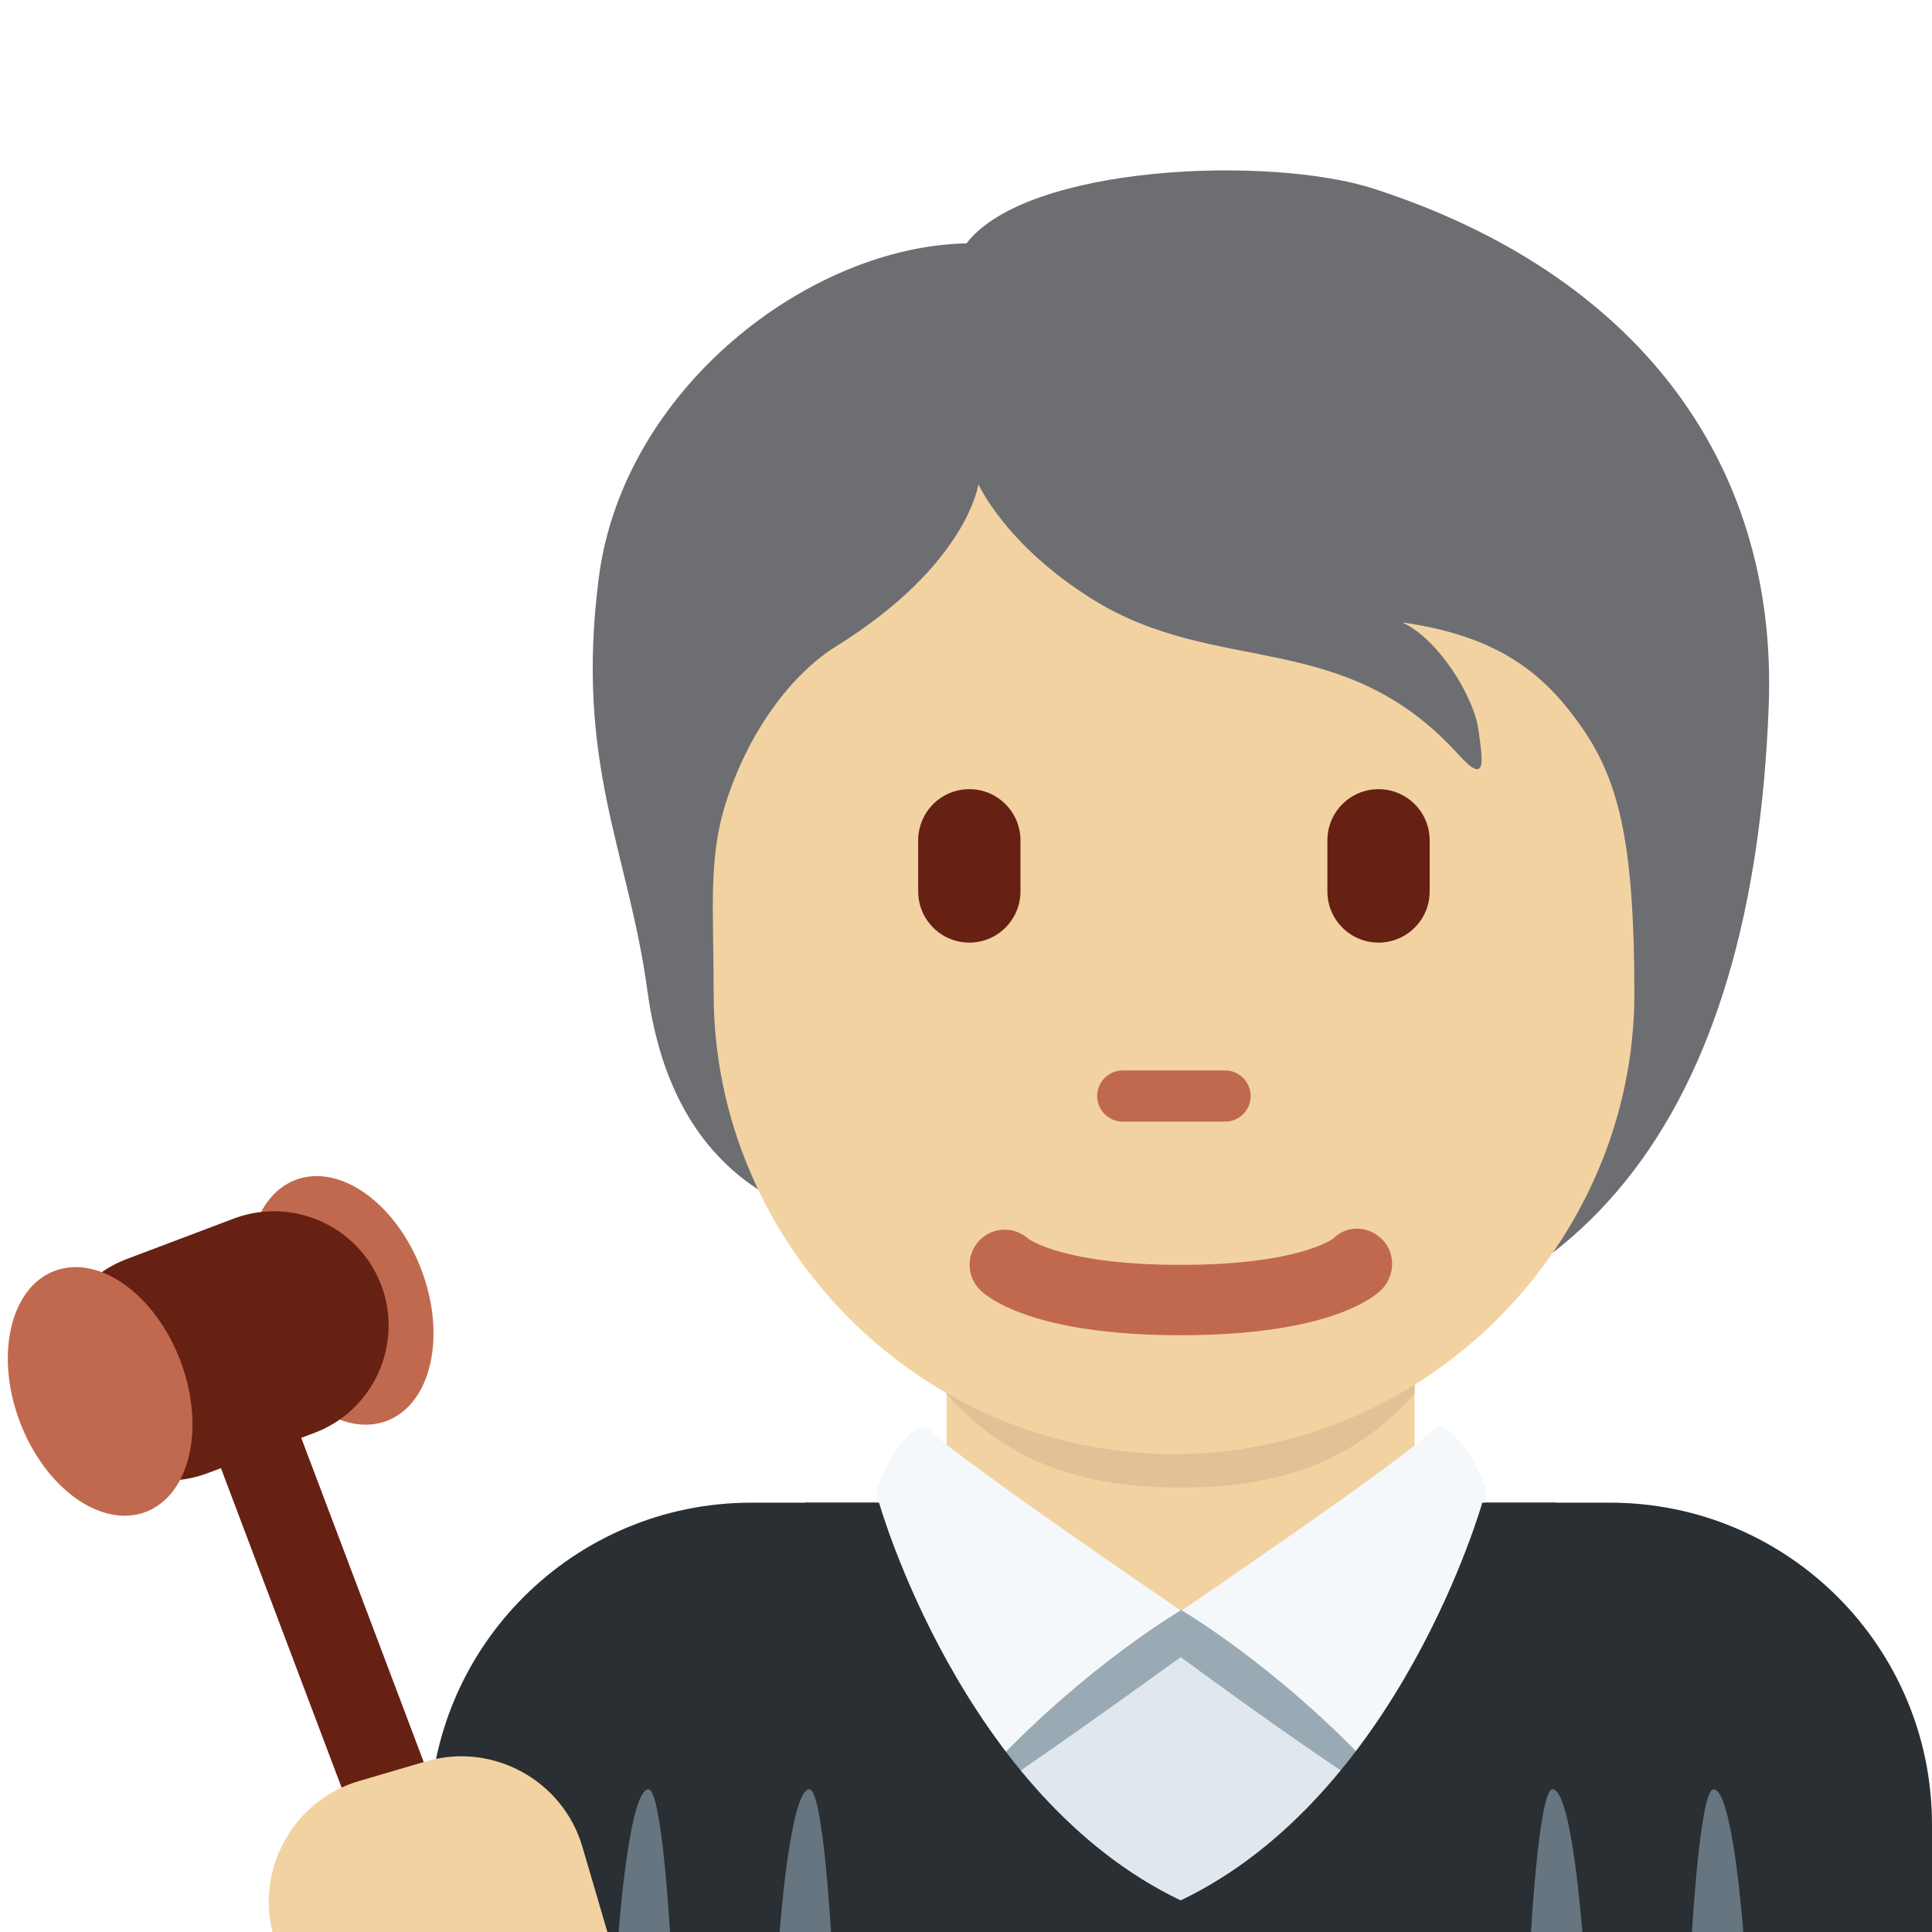
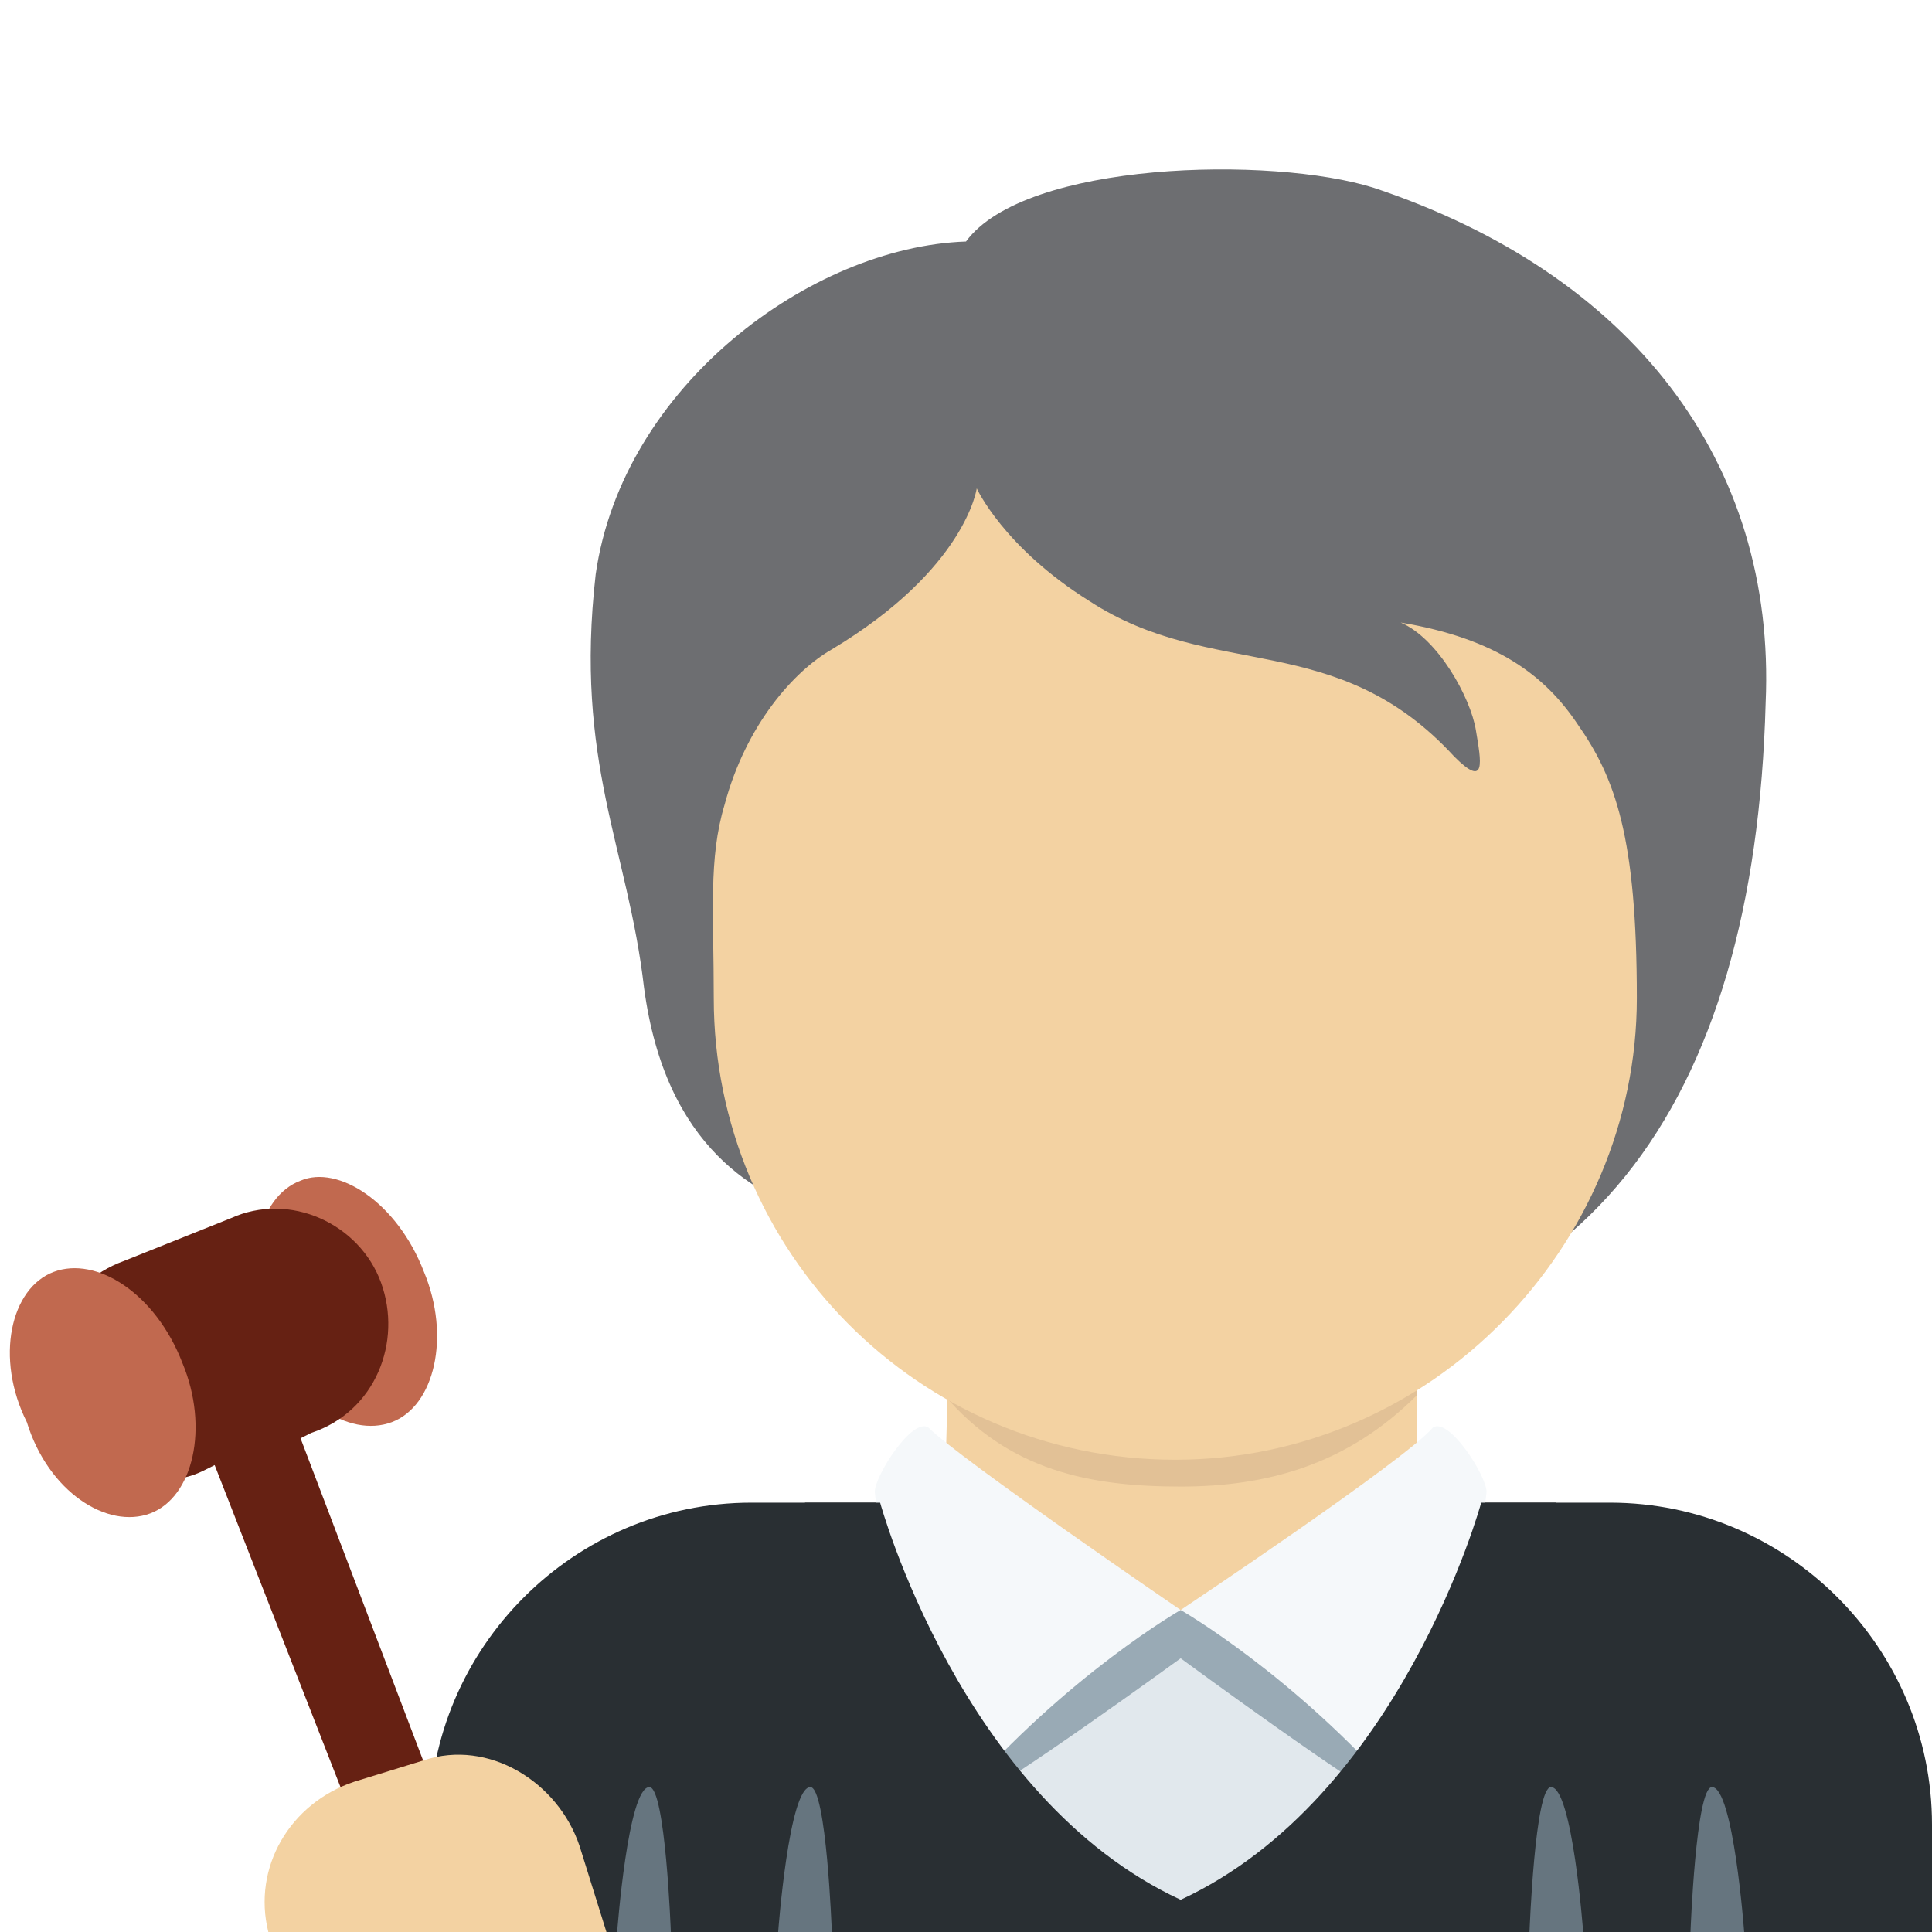
- <svg xmlns="http://www.w3.org/2000/svg" viewBox="0 0 36 36">
-   <path fill="#292F33" d="M36 36v-2c0-3.314-2.686-6-6-6H14c-3.313 0-6 2.686-6 6v2h28z" />
-   <path fill="#E1E8ED" d="M17 28h9.929v8H17z" />
-   <path fill="#F3D2A2" d="M17.64 28.101c1.744 1.268 2.848 1.963 4.36 1.963 1.512 0 2.615-.696 4.359-1.963V24.29h-8.72v3.811z" />
-   <path fill="#E2C196" d="M17.632 25.973c1.216 1.374 2.724 1.746 4.364 1.746 1.639 0 3.146-.373 4.363-1.746v-3.491h-8.728v3.491z" />
-   <path fill="#6D6E71" d="M25.597 3.516c-1.925-.623-6.455-.453-7.588 1.019-2.944.057-6.398 2.718-6.851 6.228-.448 3.475.551 5.088.906 7.701.403 2.96 2.067 3.907 3.397 4.303 1.914 2.529 3.949 2.421 7.366 2.421 6.672 0 9.85-4.464 10.131-12.047.17-4.585-2.521-8.059-7.361-9.625z" />
-   <path fill="#F3D2A2" d="M29.413 13.466c-.646-.894-1.472-1.614-3.284-1.868.68.311 1.331 1.387 1.416 1.982.085.595.17 1.076-.368.481-2.155-2.382-4.502-1.444-6.827-2.899-1.624-1.016-2.119-2.141-2.119-2.141s-.198 1.5-2.661 3.029c-.714.443-1.566 1.43-2.038 2.888-.34 1.048-.234 1.982-.234 3.578 0 4.66 3.841 8.578 8.578 8.578s8.578-3.953 8.578-8.578c-.001-2.898-.305-4.031-1.041-5.05z" />
-   <path fill="#C1694F" d="M22.827 20.9h-1.906c-.263 0-.477-.213-.477-.477s.213-.477.477-.477h1.906c.263 0 .477.213.477.477s-.213.477-.477.477z" />
-   <path fill="#662113" d="M18.062 17.564c-.526 0-.953-.427-.953-.953v-.953c0-.526.427-.953.953-.953s.953.427.953.953v.953c0 .526-.427.953-.953.953zm7.625 0c-.526 0-.953-.427-.953-.953v-.953c0-.526.427-.953.953-.953s.953.427.953.953v.953c0 .526-.427.953-.953.953z" />
-   <path fill="#C1694F" d="M22 24.88c-2.754 0-3.6-.705-3.741-.848-.256-.256-.256-.671 0-.927.248-.248.646-.255.902-.023.052.037.721.487 2.839.487 2.2 0 2.836-.485 2.842-.49.256-.255.657-.243.913.015.256.256.242.683-.014.938-.141.142-.987.848-3.741.848" />
-   <path fill="#99AAB5" d="M22.001 30.878s3.381 2.494 4.093 2.778c.156.063-.366-3.656-.366-3.656h-7.454s-.523 3.781-.231 3.625c.638-.343 3.958-2.747 3.958-2.747" />
-   <path fill="#F5F8FA" d="M17.292 26.625c.566.566 4.709 3.383 4.709 3.383s-2.126 1.242-4.084 3.534c-.197.23-1.542-4.625-1.583-5.709-.012-.303.687-1.479.958-1.208m9.438 0c-.566.566-4.709 3.383-4.709 3.383s2.126 1.242 4.084 3.534c.196.23 1.542-4.625 1.583-5.709.012-.303-.687-1.479-.958-1.208" />
-   <path fill="#292F33" d="M27.62 28s-1.542 5.463-5.62 7.411C17.922 33.463 16.38 28 16.38 28H15v8h14v-8h-1.38z" />
-   <path fill="#66757F" d="M12.083 33.341c.251 0 .401 2.659.401 2.659h-.956s.193-2.659.555-2.659m3 0c.251 0 .401 2.659.401 2.659h-.956s.193-2.659.555-2.659m16.846 0c-.251 0-.401 2.659-.401 2.659h.956c-.001 0-.194-2.659-.555-2.659m-3 0c-.251 0-.401 2.659-.401 2.659h.956c-.001 0-.194-2.659-.555-2.659" />
-   <path fill="#C1694F" d="M7.854 23.665c.468 1.24.178 2.498-.649 2.812-.826.311-1.876-.441-2.345-1.681-.468-1.239-.178-2.498.649-2.811.826-.312 1.876.44 2.345 1.68" />
-   <path fill="#662113" d="M9.092 36l-3.479-9.208.25-.094c1.098-.415 1.656-1.651 1.242-2.75-.415-1.097-1.652-1.656-2.75-1.241l-1.995.754c-1.098.413-1.657 1.65-1.242 2.749.414 1.098 1.652 1.656 2.749 1.241l.25-.094L7.382 36h1.71z" />
-   <path fill="#C1694F" d="M3.363 25.361c.468 1.24.178 2.498-.649 2.812-.826.312-1.876-.44-2.345-1.681-.468-1.239-.178-2.498.649-2.811.827-.312 1.877.44 2.345 1.68" />
-   <path fill="#F3D2A2" d="M11.318 36l-.466-1.588c-.363-1.239-1.673-1.955-2.911-1.592l-1.255.368c-1.205.354-1.907 1.604-1.61 2.812h6.242z" />
+ <svg xmlns="http://www.w3.org/2000/svg" version="1.1" id="Layer_1" x="0px" y="0px" viewBox="0 0 36 36" style="enable-background:new 0 0 36 36;" xml:space="preserve">
+   <style type="text/css">
+ 	.st0{fill:#292F33;}
+ 	.st1{fill:#E1E8ED;}
+ 	.st2{fill:#F3D2A2;}
+ 	.st3{fill:#E2C196;}
+ 	.st4{fill:#6D6E71;}
+ 	.st5{fill:#99AAB5;}
+ 	.st6{fill:#F5F8FA;}
+ 	.st7{fill:#66757F;}
+ 	.st8{fill:#C1694F;}
+ 	.st9{fill:#662113;}
+ </style>
+   <path class="st0" d="M36,36v-2c0-3.3-2.7-6-6-6H14c-3.3,0-6,2.7-6,6v2H36z" />
+   <path class="st1" d="M17,28h9.9v8H17V28z" />
+   <path class="st2" d="M17.6,28.1c1.7,1.3,2.8,2,4.4,2c1.5,0,2.6-0.7,4.4-2v-3.8h-8.7L17.6,28.1L17.6,28.1z" />
+   <path class="st3" d="M17.6,26c1.2,1.4,2.7,1.7,4.4,1.7c1.6,0,3.1-0.4,4.4-1.7v-3.5h-8.7L17.6,26L17.6,26z" />
+   <path class="st4" d="M25.6,3.5c-1.9-0.6-6.5-0.5-7.6,1c-2.9,0.1-6.4,2.7-6.9,6.2c-0.4,3.5,0.6,5.1,0.9,7.7c0.4,3,2.1,3.9,3.4,4.3  c1.9,2.5,3.9,2.4,7.4,2.4c6.7,0,9.9-4.5,10.1-12C33.1,8.6,30.4,5.1,25.6,3.5z" />
+   <path class="st2" d="M29.4,13.5c-0.6-0.9-1.5-1.6-3.3-1.9c0.7,0.3,1.3,1.4,1.4,2c0.1,0.6,0.2,1.1-0.4,0.5c-2.2-2.4-4.5-1.4-6.8-2.9  c-1.6-1-2.1-2.1-2.1-2.1s-0.2,1.5-2.7,3c-0.7,0.4-1.6,1.4-2,2.9c-0.3,1-0.2,2-0.2,3.6c0,4.7,3.8,8.6,8.6,8.6s8.6-4,8.6-8.6  C30.5,15.6,30.1,14.5,29.4,13.5z" />
+   <path class="st5" d="M22,30.9c0,0,3.4,2.5,4.1,2.8c0.2,0.1-0.4-3.7-0.4-3.7h-7.5c0,0-0.5,3.8-0.2,3.6C18.7,33.3,22,30.9,22,30.9" />
+   <path class="st6" d="M17.3,26.6C17.9,27.2,22,30,22,30s-2.1,1.2-4.1,3.5c-0.2,0.2-1.5-4.6-1.6-5.7C16.3,27.5,17,26.4,17.3,26.6   M26.7,26.6C26.2,27.2,22,30,22,30s2.1,1.2,4.1,3.5c0.2,0.2,1.5-4.6,1.6-5.7C27.7,27.5,27,26.4,26.7,26.6" />
+   <path class="st0" d="M27.6,28c0,0-1.5,5.5-5.6,7.4c-4.1-1.9-5.6-7.4-5.6-7.4H15v8h14v-8H27.6z" />
+   <path class="st7" d="M12.1,33.3c0.3,0,0.4,2.7,0.4,2.7h-1C11.5,36,11.7,33.3,12.1,33.3 M15.1,33.3c0.3,0,0.4,2.7,0.4,2.7h-1  C14.5,36,14.7,33.3,15.1,33.3 M31.9,33.3c-0.3,0-0.4,2.7-0.4,2.7h1C32.5,36,32.3,33.3,31.9,33.3 M28.9,33.3c-0.3,0-0.4,2.7-0.4,2.7  h1C29.5,36,29.3,33.3,28.9,33.3" />
+   <path class="st8" d="M7.9,23.7c0.5,1.2,0.2,2.5-0.6,2.8c-0.8,0.3-1.9-0.4-2.3-1.7c-0.5-1.2-0.2-2.5,0.6-2.8  C6.3,21.7,7.4,22.4,7.9,23.7" />
+   <path class="st9" d="M9.1,36l-3.5-9.2l0.2-0.1C7,26.3,7.5,25,7.1,23.9c-0.4-1.1-1.7-1.7-2.8-1.2l-2,0.8c-1.1,0.4-1.7,1.6-1.2,2.7  c0.4,1.1,1.7,1.7,2.7,1.2l0.2-0.1L7.4,36H9.1z" />
+   <path class="st8" d="M3.4,25.4c0.5,1.2,0.2,2.5-0.6,2.8c-0.8,0.3-1.9-0.4-2.3-1.7C-0.1,25.3,0.2,24,1,23.7  C1.8,23.4,2.9,24.1,3.4,25.4" />
+   <path class="st2" d="M11.3,36l-0.5-1.6c-0.4-1.2-1.7-2-2.9-1.6l-1.3,0.4c-1.2,0.4-1.9,1.6-1.6,2.8H11.3z" />
</svg>
